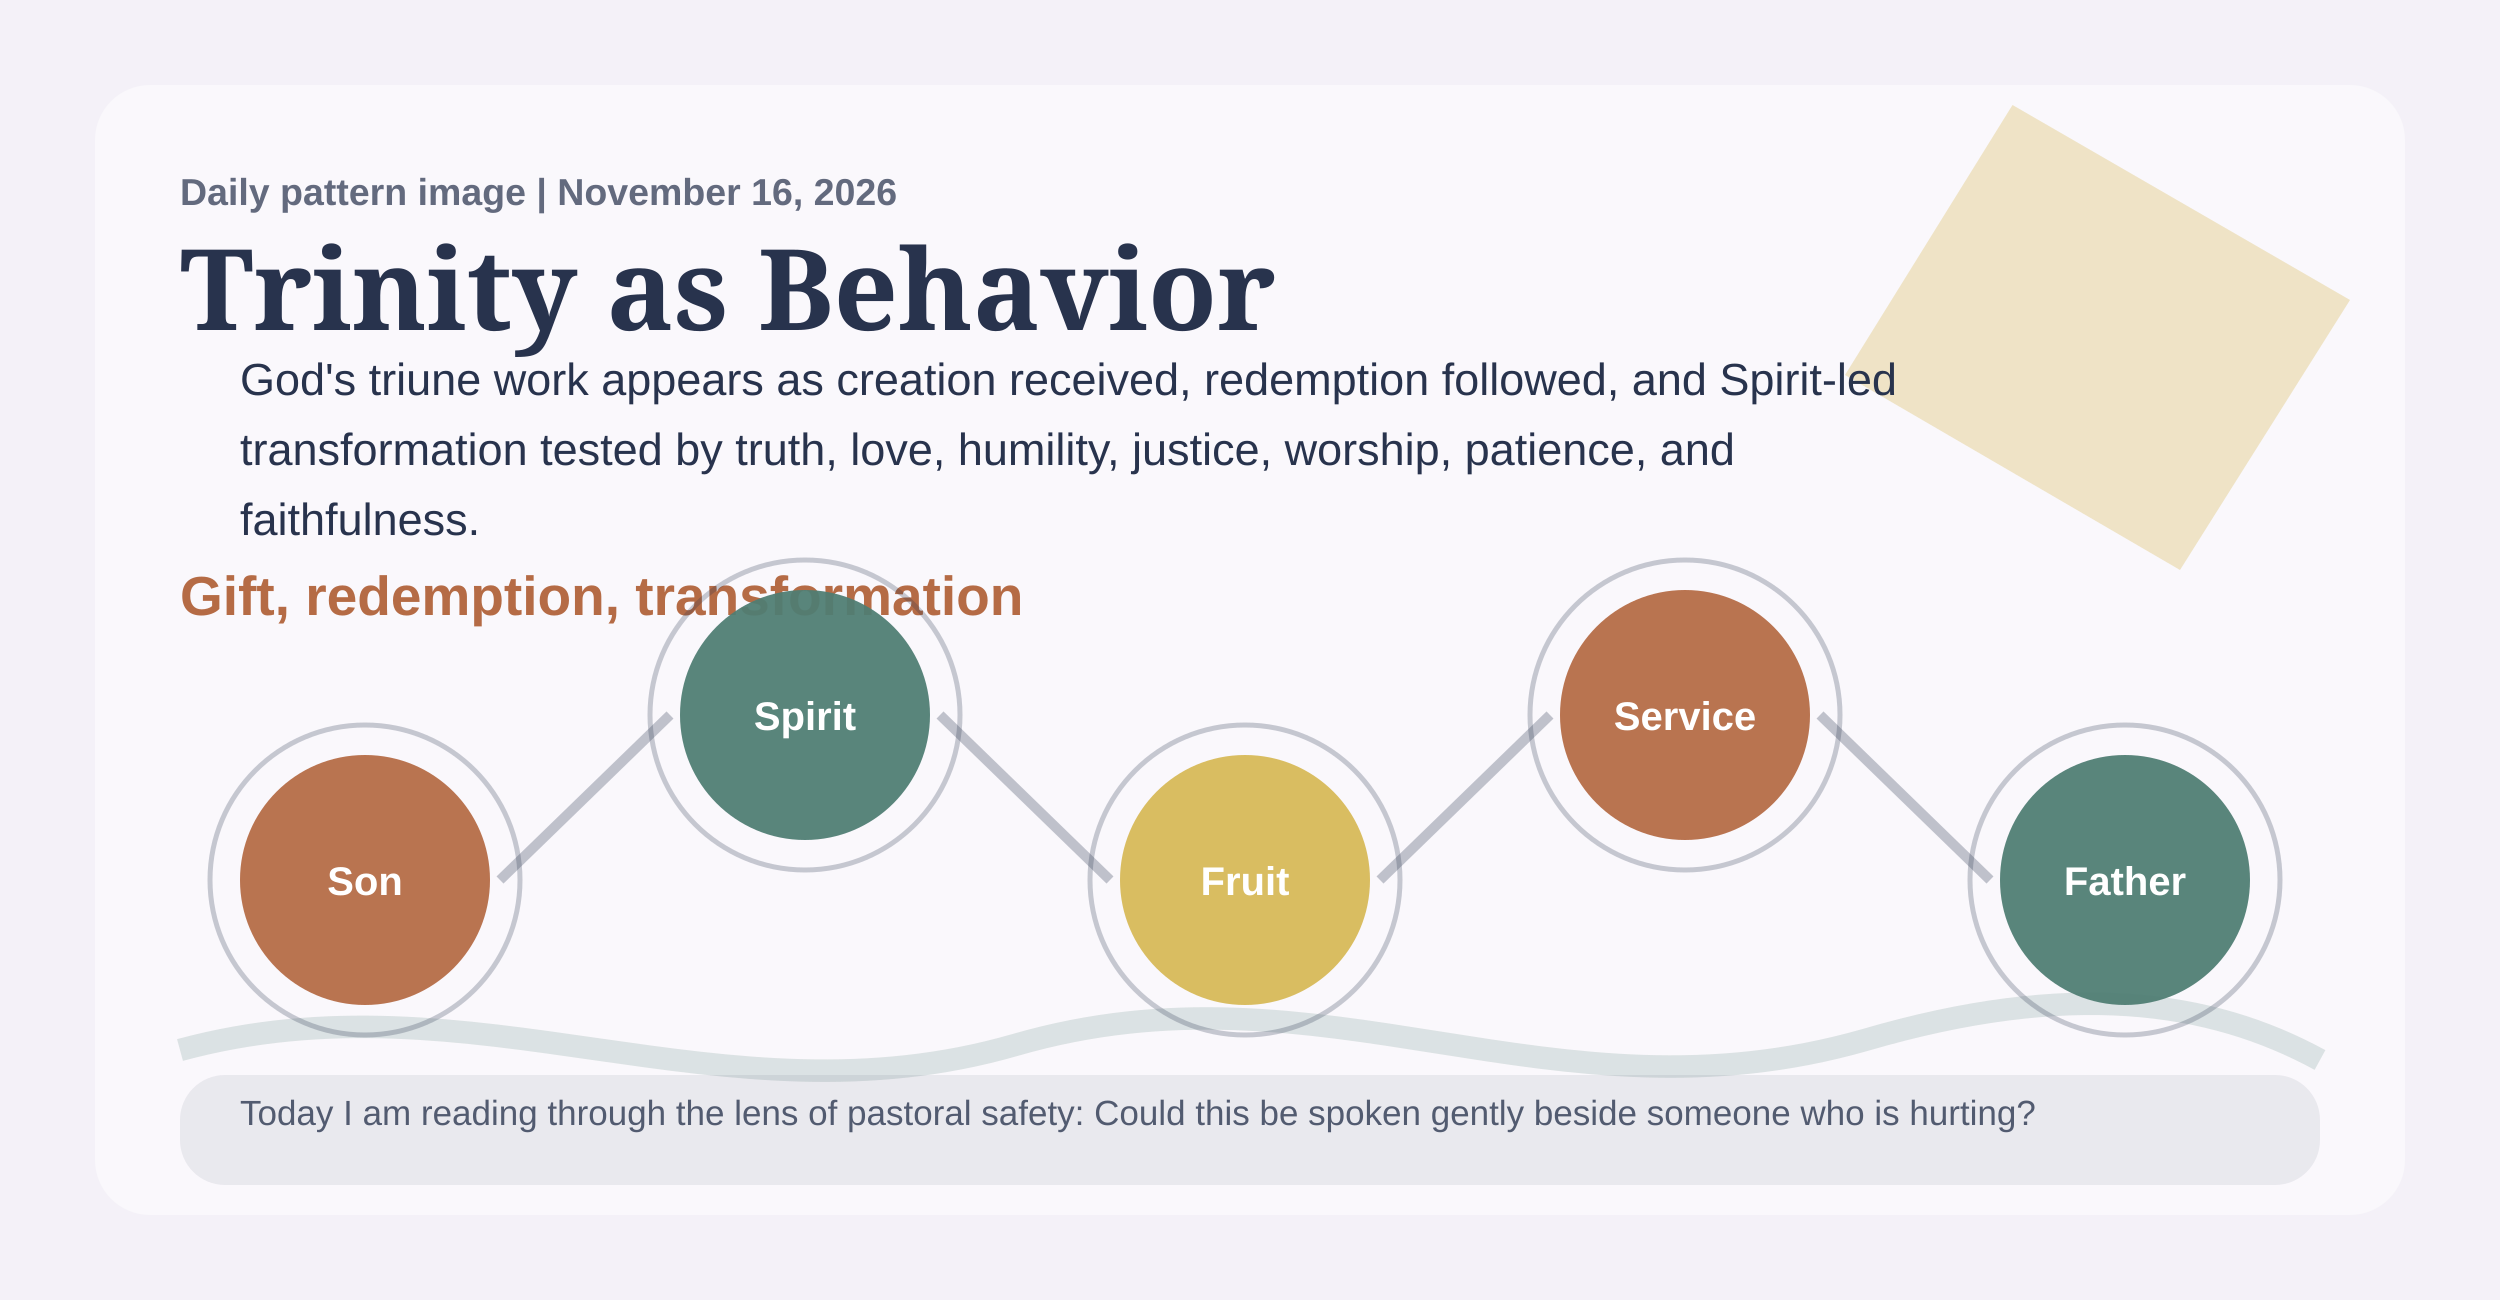
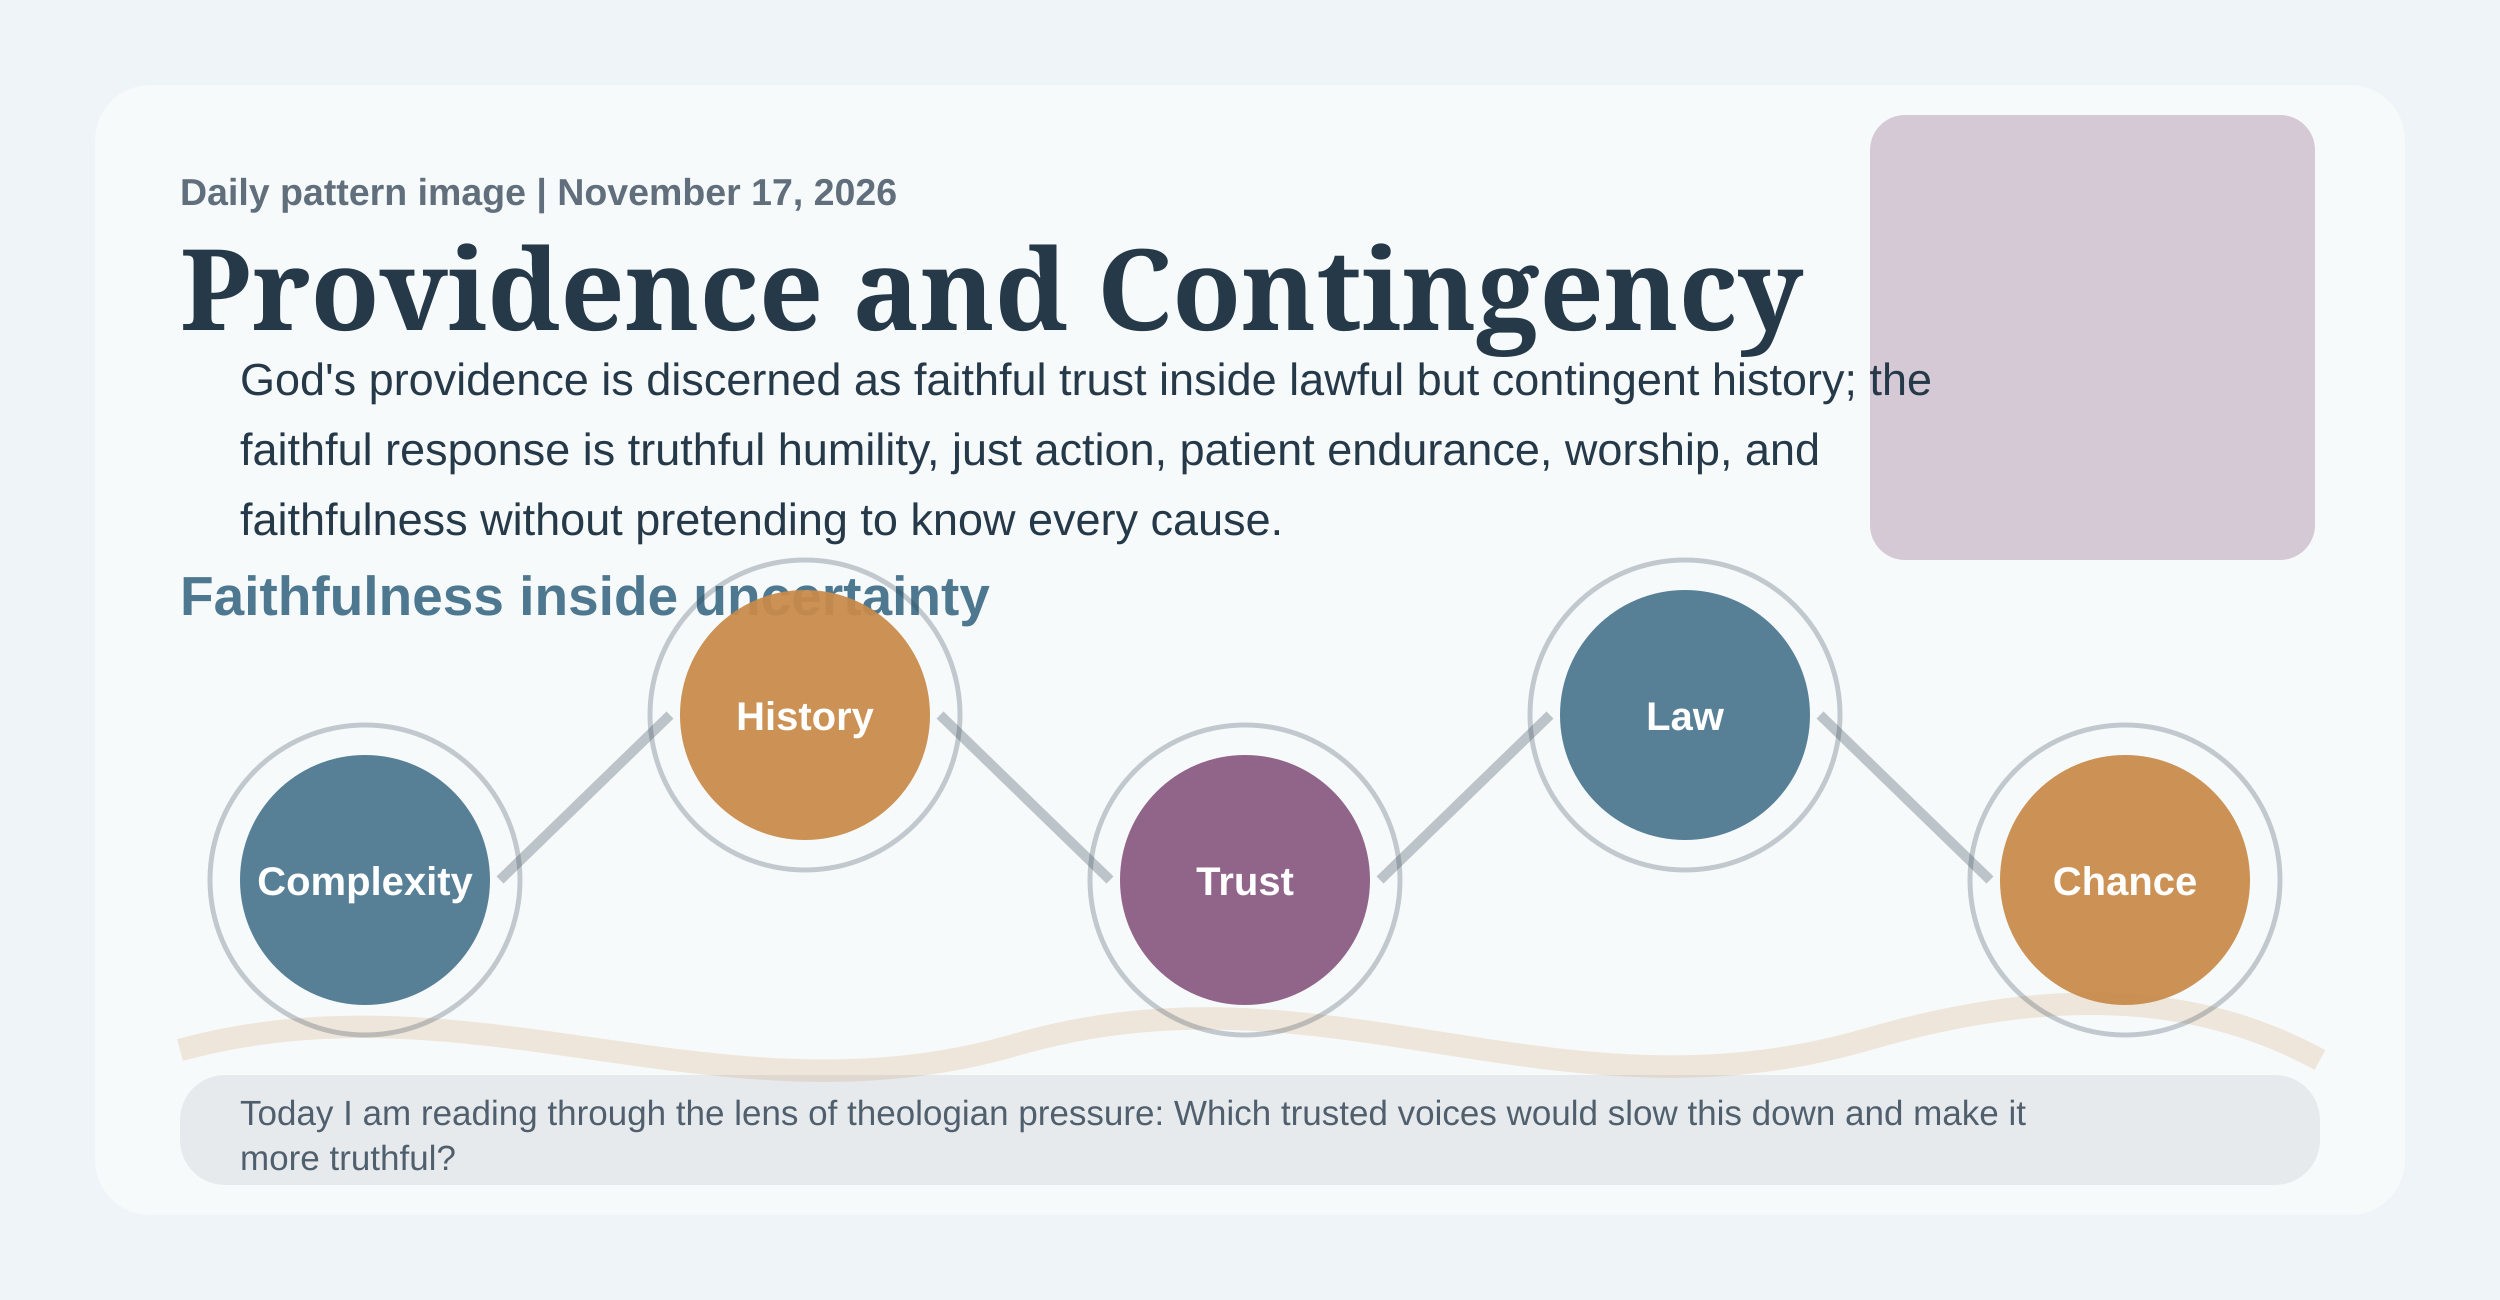
<svg xmlns="http://www.w3.org/2000/svg" width="1000" height="520" viewBox="0 0 1000 520" role="img" aria-labelledby="title desc">
  <style>
-     .eyebrow { font: 700 15px Arial, sans-serif; letter-spacing: 0; fill: #28334d; opacity: 0.72; }
-     .title { font: 700 45px Georgia, serif; letter-spacing: 0; fill: #28334d; }
-     .subtitle { font: 700 22px Arial, sans-serif; letter-spacing: 0; fill: #b56b45; }
-     .body { font: 18px Arial, sans-serif; letter-spacing: 0; fill: #28334d; }
-     .small { font: 14px Arial, sans-serif; letter-spacing: 0; fill: #28334d; opacity: 0.78; }
+     .eyebrow { font: 700 15px Arial, sans-serif; letter-spacing: 0; fill: #253949; opacity: 0.72; }
+     .title { font: 700 45px Georgia, serif; letter-spacing: 0; fill: #253949; }
+     .subtitle { font: 700 22px Arial, sans-serif; letter-spacing: 0; fill: #4d7890; }
+     .body { font: 18px Arial, sans-serif; letter-spacing: 0; fill: #253949; }
+     .small { font: 14px Arial, sans-serif; letter-spacing: 0; fill: #253949; opacity: 0.78; }
    .node { font: 700 16px Arial, sans-serif; letter-spacing: 0; fill: #ffffff; }
  </style>
-   <rect width="1000" height="520" fill="#f4f1f8" />
+   <rect width="1000" height="520" fill="#eef4f7" />
  <rect x="38" y="34" width="924" height="452" rx="22" fill="#ffffff" opacity="0.50" />
-   <path d="M805 42 L940 120 L872 228 L738 150 Z" fill="#d7b957" opacity="0.33" />
-   <path d="M72 420 C190 388 288 452 406 418 C530 382 620 452 746 416 C828 392 884 400 928 424" fill="none" stroke="#4f7d73" stroke-width="9" opacity="0.18" />
-   <text x="72" y="82" class="eyebrow">Daily pattern image | November 16, 2026</text>
-   <text x="72" y="132" class="title">Trinity as Behavior</text>
-   <text x="72" y="246" class="subtitle">Gift, redemption, transformation</text>
-   <text x="96" y="158" class="body">God's triune work appears as creation received, redemption followed, and Spirit-led</text>
-   <text x="96" y="186" class="body">transformation tested by truth, love, humility, justice, worship, patience, and</text>
-   <text x="96" y="214" class="body">faithfulness.</text>
-   <line x1="200" y1="352" x2="268" y2="286" stroke="#28334d" stroke-width="4" opacity="0.28" />
-   <line x1="376" y1="286" x2="444" y2="352" stroke="#28334d" stroke-width="4" opacity="0.28" />
-   <line x1="552" y1="352" x2="620" y2="286" stroke="#28334d" stroke-width="4" opacity="0.28" />
-   <line x1="728" y1="286" x2="796" y2="352" stroke="#28334d" stroke-width="4" opacity="0.28" />
-   <circle cx="146" cy="352" r="50" fill="#b56b45" opacity="0.94" />
-   <circle cx="146" cy="352" r="62" fill="none" stroke="#28334d" stroke-width="2" opacity="0.25" />
-   <text x="146" y="358" text-anchor="middle" class="node">Son</text>
-   <circle cx="322" cy="286" r="50" fill="#4f7d73" opacity="0.94" />
-   <circle cx="322" cy="286" r="62" fill="none" stroke="#28334d" stroke-width="2" opacity="0.25" />
-   <text x="322" y="292" text-anchor="middle" class="node">Spirit</text>
-   <circle cx="498" cy="352" r="50" fill="#d7b957" opacity="0.94" />
-   <circle cx="498" cy="352" r="62" fill="none" stroke="#28334d" stroke-width="2" opacity="0.25" />
-   <text x="498" y="358" text-anchor="middle" class="node">Fruit</text>
-   <circle cx="674" cy="286" r="50" fill="#b56b45" opacity="0.94" />
-   <circle cx="674" cy="286" r="62" fill="none" stroke="#28334d" stroke-width="2" opacity="0.25" />
-   <text x="674" y="292" text-anchor="middle" class="node">Service</text>
-   <circle cx="850" cy="352" r="50" fill="#4f7d73" opacity="0.94" />
-   <circle cx="850" cy="352" r="62" fill="none" stroke="#28334d" stroke-width="2" opacity="0.25" />
-   <text x="850" y="358" text-anchor="middle" class="node">Father</text>
-   <rect x="72" y="430" width="856" height="44" rx="18" fill="#28334d" opacity="0.08" />
-   <text x="96" y="450" class="small">Today I am reading through the lens of pastoral safety: Could this be spoken gently beside someone who is hurting?</text>
+   <rect x="748" y="46" width="178" height="178" rx="14" fill="#8a5a83" opacity="0.31" />
+   <path d="M72 420 C190 388 288 452 406 418 C530 382 620 452 746 416 C828 392 884 400 928 424" fill="none" stroke="#c88a4a" stroke-width="9" opacity="0.18" />
+   <text x="72" y="82" class="eyebrow">Daily pattern image | November 17, 2026</text>
+   <text x="72" y="132" class="title">Providence and Contingency</text>
+   <text x="72" y="246" class="subtitle">Faithfulness inside uncertainty</text>
+   <text x="96" y="158" class="body">God's providence is discerned as faithful trust inside lawful but contingent history; the</text>
+   <text x="96" y="186" class="body">faithful response is truthful humility, just action, patient endurance, worship, and</text>
+   <text x="96" y="214" class="body">faithfulness without pretending to know every cause.</text>
+   <line x1="200" y1="352" x2="268" y2="286" stroke="#253949" stroke-width="4" opacity="0.28" />
+   <line x1="376" y1="286" x2="444" y2="352" stroke="#253949" stroke-width="4" opacity="0.28" />
+   <line x1="552" y1="352" x2="620" y2="286" stroke="#253949" stroke-width="4" opacity="0.28" />
+   <line x1="728" y1="286" x2="796" y2="352" stroke="#253949" stroke-width="4" opacity="0.28" />
+   <circle cx="146" cy="352" r="50" fill="#4d7890" opacity="0.94" />
+   <circle cx="146" cy="352" r="62" fill="none" stroke="#253949" stroke-width="2" opacity="0.25" />
+   <text x="146" y="358" text-anchor="middle" class="node">Complexity</text>
+   <circle cx="322" cy="286" r="50" fill="#c88a4a" opacity="0.94" />
+   <circle cx="322" cy="286" r="62" fill="none" stroke="#253949" stroke-width="2" opacity="0.25" />
+   <text x="322" y="292" text-anchor="middle" class="node">History</text>
+   <circle cx="498" cy="352" r="50" fill="#8a5a83" opacity="0.94" />
+   <circle cx="498" cy="352" r="62" fill="none" stroke="#253949" stroke-width="2" opacity="0.25" />
+   <text x="498" y="358" text-anchor="middle" class="node">Trust</text>
+   <circle cx="674" cy="286" r="50" fill="#4d7890" opacity="0.94" />
+   <circle cx="674" cy="286" r="62" fill="none" stroke="#253949" stroke-width="2" opacity="0.25" />
+   <text x="674" y="292" text-anchor="middle" class="node">Law</text>
+   <circle cx="850" cy="352" r="50" fill="#c88a4a" opacity="0.94" />
+   <circle cx="850" cy="352" r="62" fill="none" stroke="#253949" stroke-width="2" opacity="0.25" />
+   <text x="850" y="358" text-anchor="middle" class="node">Chance</text>
+   <rect x="72" y="430" width="856" height="44" rx="18" fill="#253949" opacity="0.08" />
+   <text x="96" y="450" class="small">Today I am reading through the lens of theologian pressure: Which trusted voices would slow this down and make it</text>
+   <text x="96" y="468" class="small">more truthful?</text>
</svg>
